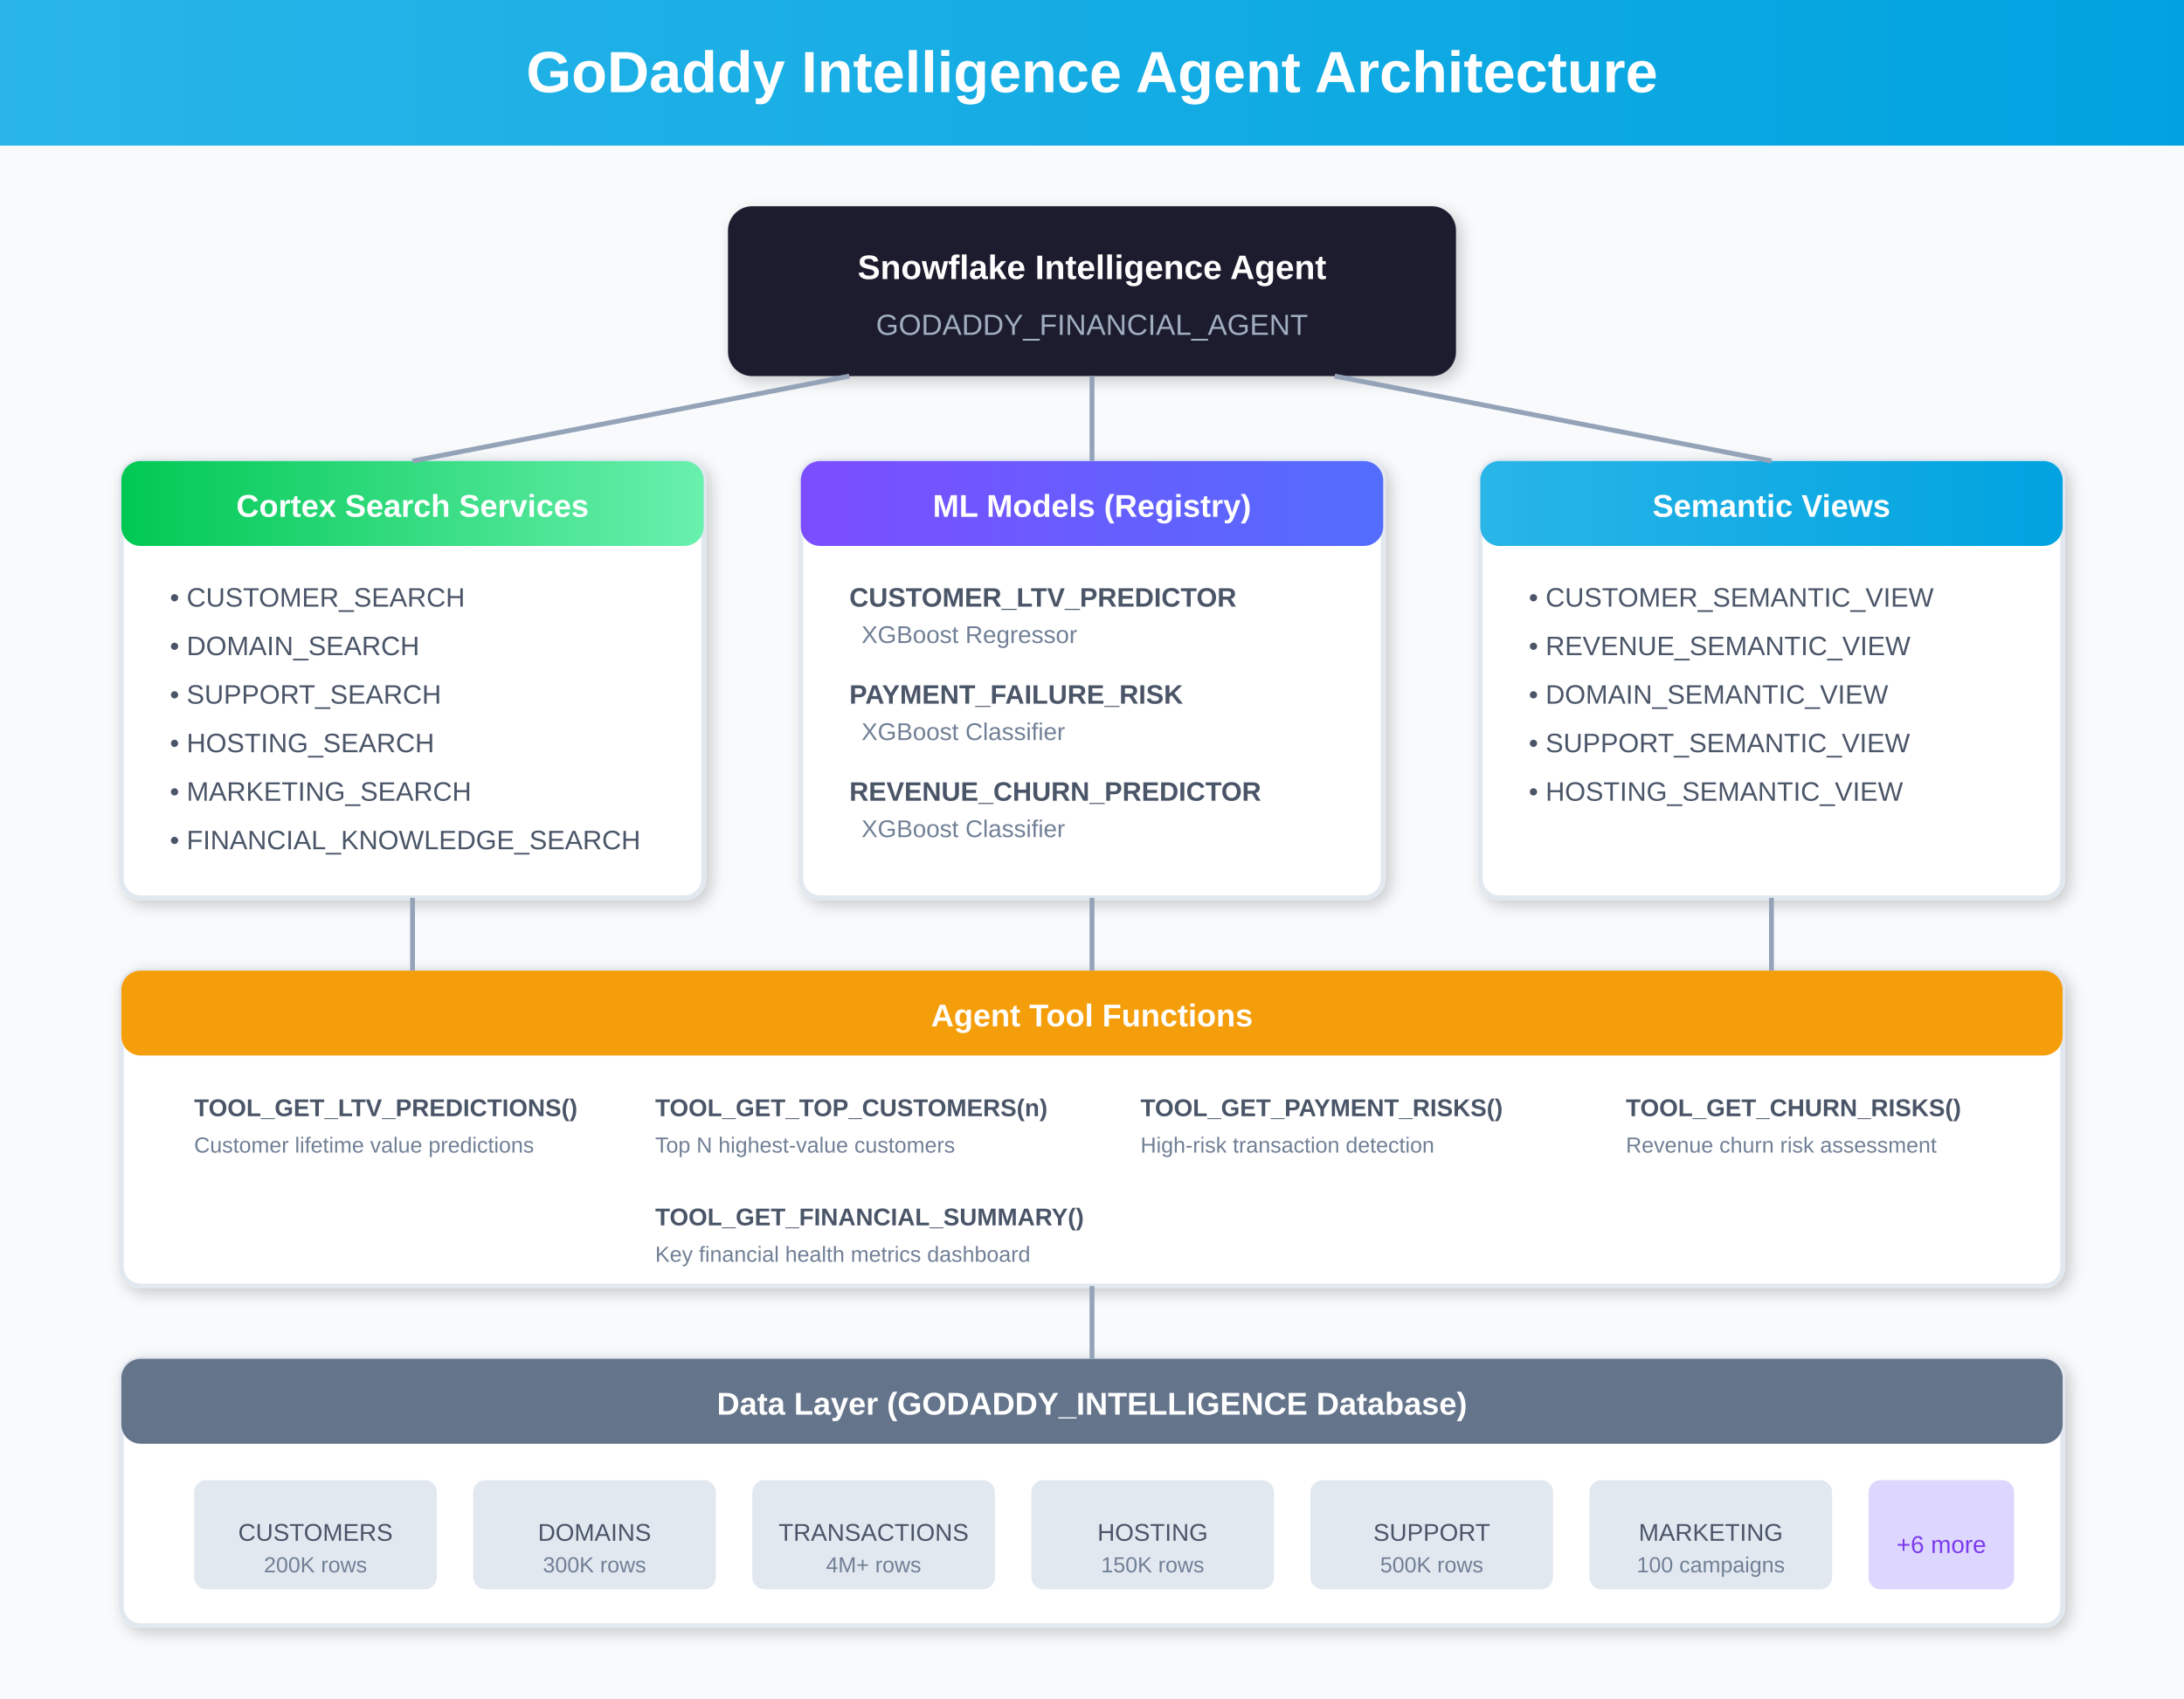
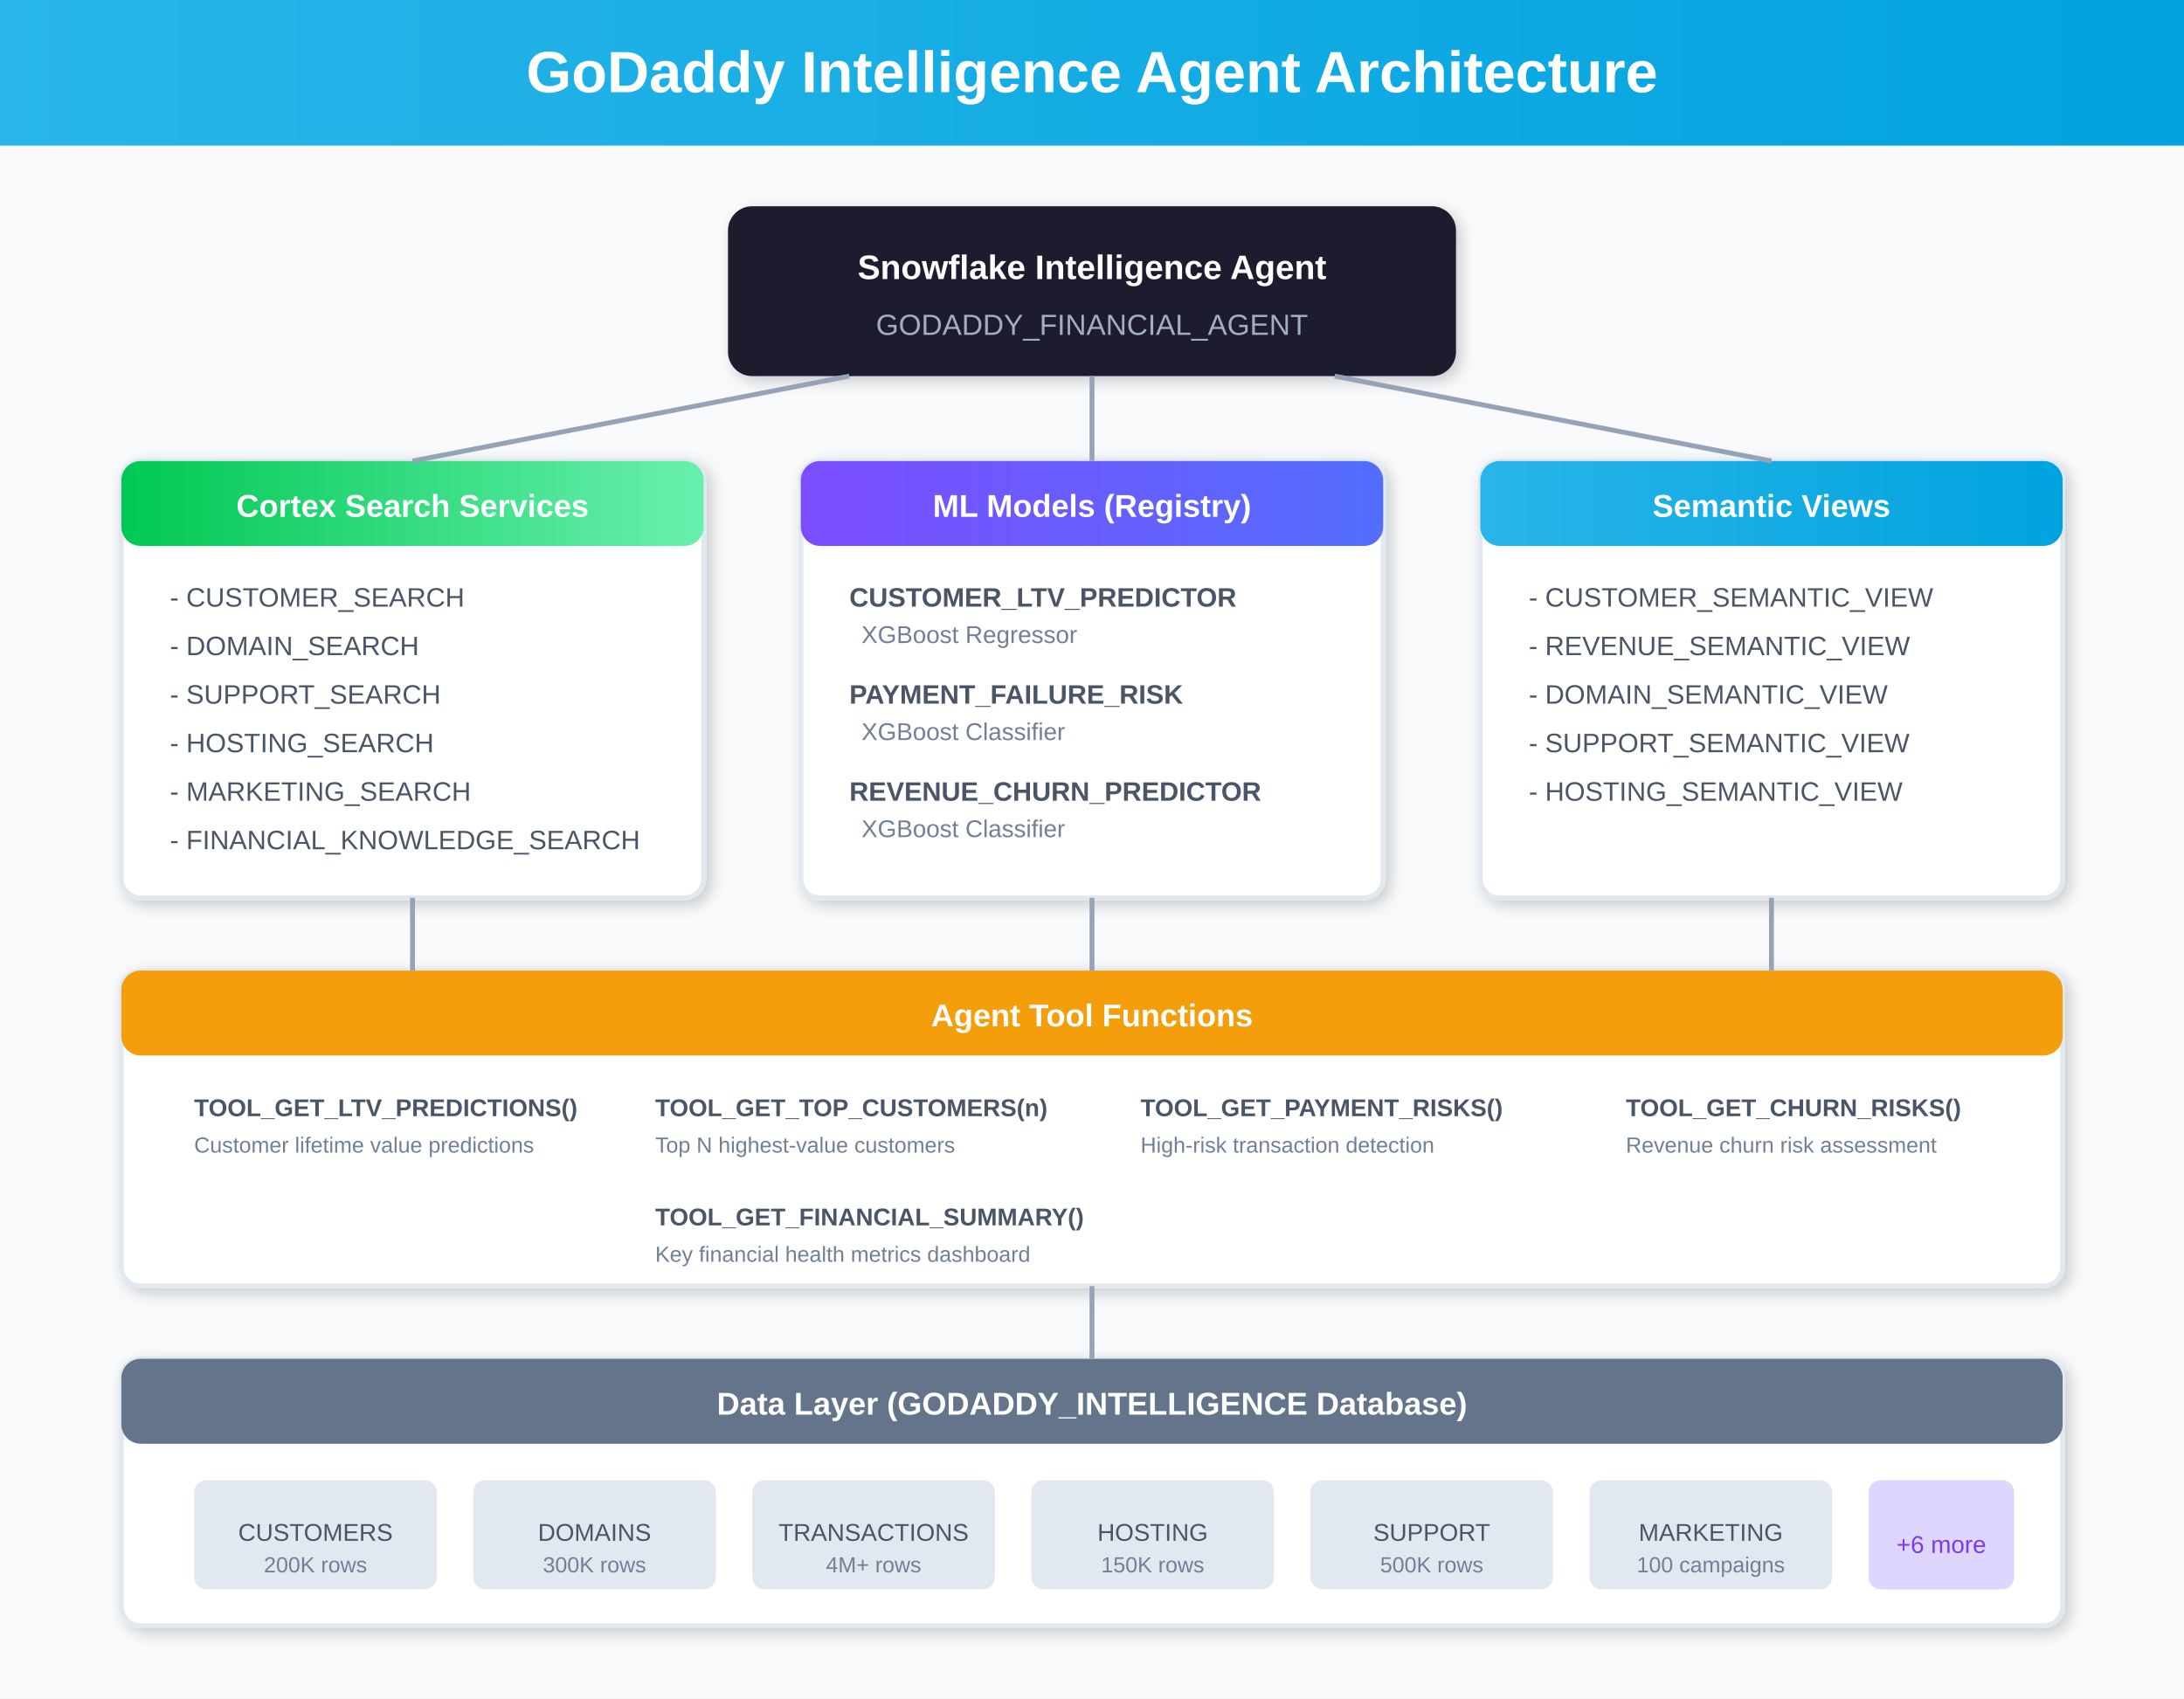
- <svg xmlns="http://www.w3.org/2000/svg" viewBox="0 0 900 700">
+ <svg xmlns="http://www.w3.org/2000/svg" version="1.1" viewBox="0 0 900 700">
  <defs>
    <linearGradient id="headerGrad" x1="0%" y1="0%" x2="100%" y2="0%">
      <stop offset="0%" style="stop-color:#29B5E8" />
      <stop offset="100%" style="stop-color:#00A3E0" />
    </linearGradient>
    <linearGradient id="mlGrad" x1="0%" y1="0%" x2="100%" y2="0%">
      <stop offset="0%" style="stop-color:#7C4DFF" />
      <stop offset="100%" style="stop-color:#536DFE" />
    </linearGradient>
    <linearGradient id="dataGrad" x1="0%" y1="0%" x2="100%" y2="0%">
      <stop offset="0%" style="stop-color:#00C853" />
      <stop offset="100%" style="stop-color:#69F0AE" />
    </linearGradient>
-     <filter id="shadow" x="-20%" y="-20%" width="140%" height="140%">
-       <feDropShadow dx="2" dy="2" stdDeviation="3" flood-opacity="0.2" />
+     <filter id="shadow" x="-10%" y="-10%" width="130%" height="130%">
+       <feGaussianBlur in="SourceAlpha" stdDeviation="3" />
+       <feOffset dx="2" dy="2" result="offsetblur" />
+       <feComponentTransfer>
+         <feFuncA type="linear" slope="0.2" />
+       </feComponentTransfer>
+       <feMerge>
+         <feMergeNode />
+         <feMergeNode in="SourceGraphic" />
+       </feMerge>
    </filter>
  </defs>
  <rect width="900" height="700" fill="#f8fafc" />
  <rect x="0" y="0" width="900" height="60" fill="url(#headerGrad)" />
  <text x="450" y="38" font-family="Arial, sans-serif" font-size="24" font-weight="bold" fill="white" text-anchor="middle">GoDaddy Intelligence Agent Architecture</text>
  <rect x="300" y="85" width="300" height="70" rx="10" fill="#1a1a2e" filter="url(#shadow)" />
  <text x="450" y="115" font-family="Arial, sans-serif" font-size="14" font-weight="bold" fill="white" text-anchor="middle">Snowflake Intelligence Agent</text>
  <text x="450" y="138" font-family="Arial, sans-serif" font-size="12" fill="#a0aec0" text-anchor="middle">GODADDY_FINANCIAL_AGENT</text>
  <g transform="translate(50, 190)">
    <rect width="240" height="180" rx="8" fill="white" stroke="#e2e8f0" stroke-width="2" filter="url(#shadow)" />
    <rect width="240" height="35" rx="8" fill="url(#dataGrad)" />
    <text x="120" y="23" font-family="Arial, sans-serif" font-size="13" font-weight="bold" fill="white" text-anchor="middle">Cortex Search Services</text>
-     <text x="20" y="60" font-family="Arial, sans-serif" font-size="11" fill="#4a5568">• CUSTOMER_SEARCH</text>
-     <text x="20" y="80" font-family="Arial, sans-serif" font-size="11" fill="#4a5568">• DOMAIN_SEARCH</text>
-     <text x="20" y="100" font-family="Arial, sans-serif" font-size="11" fill="#4a5568">• SUPPORT_SEARCH</text>
-     <text x="20" y="120" font-family="Arial, sans-serif" font-size="11" fill="#4a5568">• HOSTING_SEARCH</text>
-     <text x="20" y="140" font-family="Arial, sans-serif" font-size="11" fill="#4a5568">• MARKETING_SEARCH</text>
-     <text x="20" y="160" font-family="Arial, sans-serif" font-size="11" fill="#4a5568">• FINANCIAL_KNOWLEDGE_SEARCH</text>
+     <text x="20" y="60" font-family="Arial, sans-serif" font-size="11" fill="#4a5568">- CUSTOMER_SEARCH</text>
+     <text x="20" y="80" font-family="Arial, sans-serif" font-size="11" fill="#4a5568">- DOMAIN_SEARCH</text>
+     <text x="20" y="100" font-family="Arial, sans-serif" font-size="11" fill="#4a5568">- SUPPORT_SEARCH</text>
+     <text x="20" y="120" font-family="Arial, sans-serif" font-size="11" fill="#4a5568">- HOSTING_SEARCH</text>
+     <text x="20" y="140" font-family="Arial, sans-serif" font-size="11" fill="#4a5568">- MARKETING_SEARCH</text>
+     <text x="20" y="160" font-family="Arial, sans-serif" font-size="11" fill="#4a5568">- FINANCIAL_KNOWLEDGE_SEARCH</text>
  </g>
  <g transform="translate(330, 190)">
    <rect width="240" height="180" rx="8" fill="white" stroke="#e2e8f0" stroke-width="2" filter="url(#shadow)" />
    <rect width="240" height="35" rx="8" fill="url(#mlGrad)" />
    <text x="120" y="23" font-family="Arial, sans-serif" font-size="13" font-weight="bold" fill="white" text-anchor="middle">ML Models (Registry)</text>
    <text x="20" y="60" font-family="Arial, sans-serif" font-size="11" fill="#4a5568" font-weight="bold">CUSTOMER_LTV_PREDICTOR</text>
    <text x="25" y="75" font-family="Arial, sans-serif" font-size="10" fill="#718096">XGBoost Regressor</text>
    <text x="20" y="100" font-family="Arial, sans-serif" font-size="11" fill="#4a5568" font-weight="bold">PAYMENT_FAILURE_RISK</text>
    <text x="25" y="115" font-family="Arial, sans-serif" font-size="10" fill="#718096">XGBoost Classifier</text>
    <text x="20" y="140" font-family="Arial, sans-serif" font-size="11" fill="#4a5568" font-weight="bold">REVENUE_CHURN_PREDICTOR</text>
    <text x="25" y="155" font-family="Arial, sans-serif" font-size="10" fill="#718096">XGBoost Classifier</text>
  </g>
  <g transform="translate(610, 190)">
    <rect width="240" height="180" rx="8" fill="white" stroke="#e2e8f0" stroke-width="2" filter="url(#shadow)" />
    <rect width="240" height="35" rx="8" fill="url(#headerGrad)" />
    <text x="120" y="23" font-family="Arial, sans-serif" font-size="13" font-weight="bold" fill="white" text-anchor="middle">Semantic Views</text>
-     <text x="20" y="60" font-family="Arial, sans-serif" font-size="11" fill="#4a5568">• CUSTOMER_SEMANTIC_VIEW</text>
-     <text x="20" y="80" font-family="Arial, sans-serif" font-size="11" fill="#4a5568">• REVENUE_SEMANTIC_VIEW</text>
-     <text x="20" y="100" font-family="Arial, sans-serif" font-size="11" fill="#4a5568">• DOMAIN_SEMANTIC_VIEW</text>
-     <text x="20" y="120" font-family="Arial, sans-serif" font-size="11" fill="#4a5568">• SUPPORT_SEMANTIC_VIEW</text>
-     <text x="20" y="140" font-family="Arial, sans-serif" font-size="11" fill="#4a5568">• HOSTING_SEMANTIC_VIEW</text>
+     <text x="20" y="60" font-family="Arial, sans-serif" font-size="11" fill="#4a5568">- CUSTOMER_SEMANTIC_VIEW</text>
+     <text x="20" y="80" font-family="Arial, sans-serif" font-size="11" fill="#4a5568">- REVENUE_SEMANTIC_VIEW</text>
+     <text x="20" y="100" font-family="Arial, sans-serif" font-size="11" fill="#4a5568">- DOMAIN_SEMANTIC_VIEW</text>
+     <text x="20" y="120" font-family="Arial, sans-serif" font-size="11" fill="#4a5568">- SUPPORT_SEMANTIC_VIEW</text>
+     <text x="20" y="140" font-family="Arial, sans-serif" font-size="11" fill="#4a5568">- HOSTING_SEMANTIC_VIEW</text>
  </g>
  <g transform="translate(50, 400)">
    <rect width="800" height="130" rx="8" fill="white" stroke="#e2e8f0" stroke-width="2" filter="url(#shadow)" />
    <rect width="800" height="35" rx="8" fill="#f59e0b" />
    <text x="400" y="23" font-family="Arial, sans-serif" font-size="13" font-weight="bold" fill="white" text-anchor="middle">Agent Tool Functions</text>
    <text x="30" y="60" font-family="Arial, sans-serif" font-size="10" fill="#4a5568" font-weight="bold">TOOL_GET_LTV_PREDICTIONS()</text>
    <text x="30" y="75" font-family="Arial, sans-serif" font-size="9" fill="#718096">Customer lifetime value predictions</text>
    <text x="220" y="60" font-family="Arial, sans-serif" font-size="10" fill="#4a5568" font-weight="bold">TOOL_GET_TOP_CUSTOMERS(n)</text>
    <text x="220" y="75" font-family="Arial, sans-serif" font-size="9" fill="#718096">Top N highest-value customers</text>
    <text x="420" y="60" font-family="Arial, sans-serif" font-size="10" fill="#4a5568" font-weight="bold">TOOL_GET_PAYMENT_RISKS()</text>
    <text x="420" y="75" font-family="Arial, sans-serif" font-size="9" fill="#718096">High-risk transaction detection</text>
    <text x="620" y="60" font-family="Arial, sans-serif" font-size="10" fill="#4a5568" font-weight="bold">TOOL_GET_CHURN_RISKS()</text>
    <text x="620" y="75" font-family="Arial, sans-serif" font-size="9" fill="#718096">Revenue churn risk assessment</text>
    <text x="220" y="105" font-family="Arial, sans-serif" font-size="10" fill="#4a5568" font-weight="bold">TOOL_GET_FINANCIAL_SUMMARY()</text>
    <text x="220" y="120" font-family="Arial, sans-serif" font-size="9" fill="#718096">Key financial health metrics dashboard</text>
  </g>
  <g transform="translate(50, 560)">
    <rect width="800" height="110" rx="8" fill="white" stroke="#e2e8f0" stroke-width="2" filter="url(#shadow)" />
    <rect width="800" height="35" rx="8" fill="#64748b" />
    <text x="400" y="23" font-family="Arial, sans-serif" font-size="13" font-weight="bold" fill="white" text-anchor="middle">Data Layer (GODADDY_INTELLIGENCE Database)</text>
    <g transform="translate(30, 50)">
      <rect width="100" height="45" rx="5" fill="#e2e8f0" />
      <text x="50" y="25" font-family="Arial, sans-serif" font-size="10" fill="#4a5568" text-anchor="middle">CUSTOMERS</text>
      <text x="50" y="38" font-family="Arial, sans-serif" font-size="9" fill="#718096" text-anchor="middle">200K rows</text>
    </g>
    <g transform="translate(145, 50)">
      <rect width="100" height="45" rx="5" fill="#e2e8f0" />
      <text x="50" y="25" font-family="Arial, sans-serif" font-size="10" fill="#4a5568" text-anchor="middle">DOMAINS</text>
      <text x="50" y="38" font-family="Arial, sans-serif" font-size="9" fill="#718096" text-anchor="middle">300K rows</text>
    </g>
    <g transform="translate(260, 50)">
      <rect width="100" height="45" rx="5" fill="#e2e8f0" />
      <text x="50" y="25" font-family="Arial, sans-serif" font-size="10" fill="#4a5568" text-anchor="middle">TRANSACTIONS</text>
      <text x="50" y="38" font-family="Arial, sans-serif" font-size="9" fill="#718096" text-anchor="middle">4M+ rows</text>
    </g>
    <g transform="translate(375, 50)">
      <rect width="100" height="45" rx="5" fill="#e2e8f0" />
      <text x="50" y="25" font-family="Arial, sans-serif" font-size="10" fill="#4a5568" text-anchor="middle">HOSTING</text>
      <text x="50" y="38" font-family="Arial, sans-serif" font-size="9" fill="#718096" text-anchor="middle">150K rows</text>
    </g>
    <g transform="translate(490, 50)">
      <rect width="100" height="45" rx="5" fill="#e2e8f0" />
      <text x="50" y="25" font-family="Arial, sans-serif" font-size="10" fill="#4a5568" text-anchor="middle">SUPPORT</text>
      <text x="50" y="38" font-family="Arial, sans-serif" font-size="9" fill="#718096" text-anchor="middle">500K rows</text>
    </g>
    <g transform="translate(605, 50)">
      <rect width="100" height="45" rx="5" fill="#e2e8f0" />
      <text x="50" y="25" font-family="Arial, sans-serif" font-size="10" fill="#4a5568" text-anchor="middle">MARKETING</text>
      <text x="50" y="38" font-family="Arial, sans-serif" font-size="9" fill="#718096" text-anchor="middle">100 campaigns</text>
    </g>
    <g transform="translate(720, 50)">
      <rect width="60" height="45" rx="5" fill="#ddd6fe" />
      <text x="30" y="30" font-family="Arial, sans-serif" font-size="10" fill="#7c3aed" text-anchor="middle">+6 more</text>
    </g>
  </g>
  <line x1="350" y1="155" x2="170" y2="190" stroke="#94a3b8" stroke-width="2" marker-end="url(#arrowhead)" />
  <line x1="450" y1="155" x2="450" y2="190" stroke="#94a3b8" stroke-width="2" marker-end="url(#arrowhead)" />
  <line x1="550" y1="155" x2="730" y2="190" stroke="#94a3b8" stroke-width="2" marker-end="url(#arrowhead)" />
  <line x1="170" y1="370" x2="170" y2="400" stroke="#94a3b8" stroke-width="2" />
  <line x1="450" y1="370" x2="450" y2="400" stroke="#94a3b8" stroke-width="2" />
  <line x1="730" y1="370" x2="730" y2="400" stroke="#94a3b8" stroke-width="2" />
  <line x1="450" y1="530" x2="450" y2="560" stroke="#94a3b8" stroke-width="2" />
</svg>
